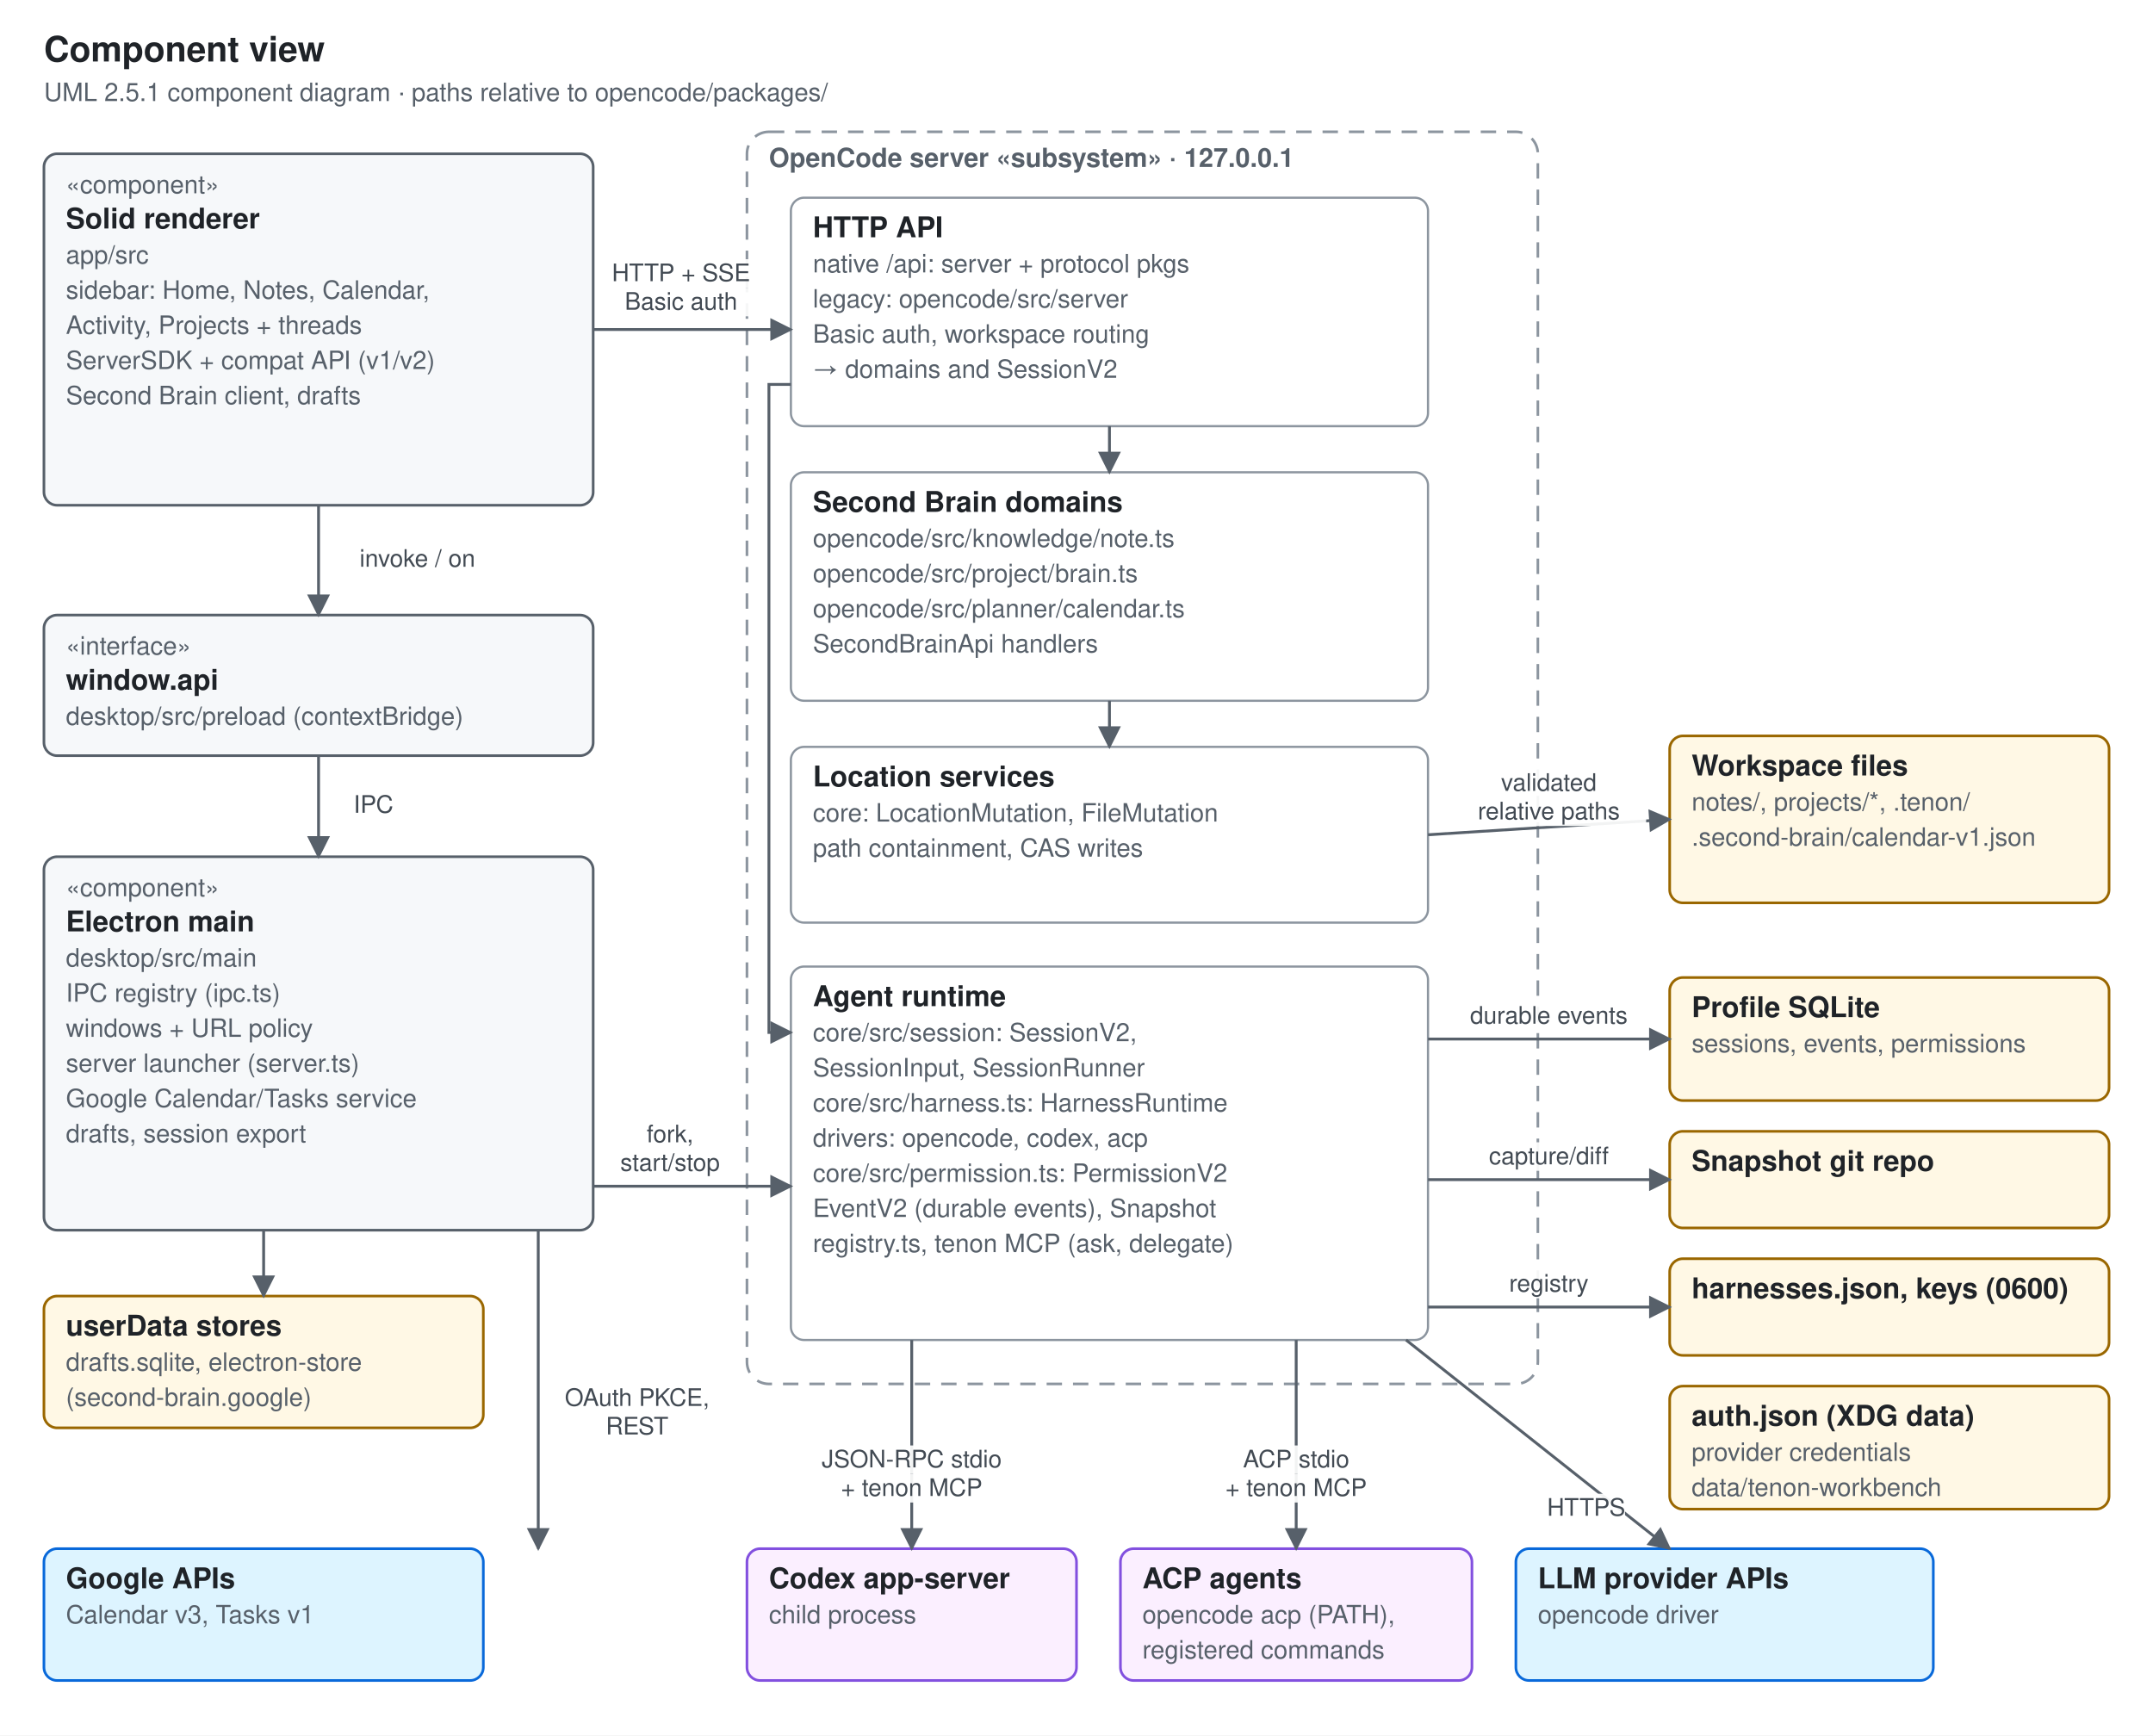
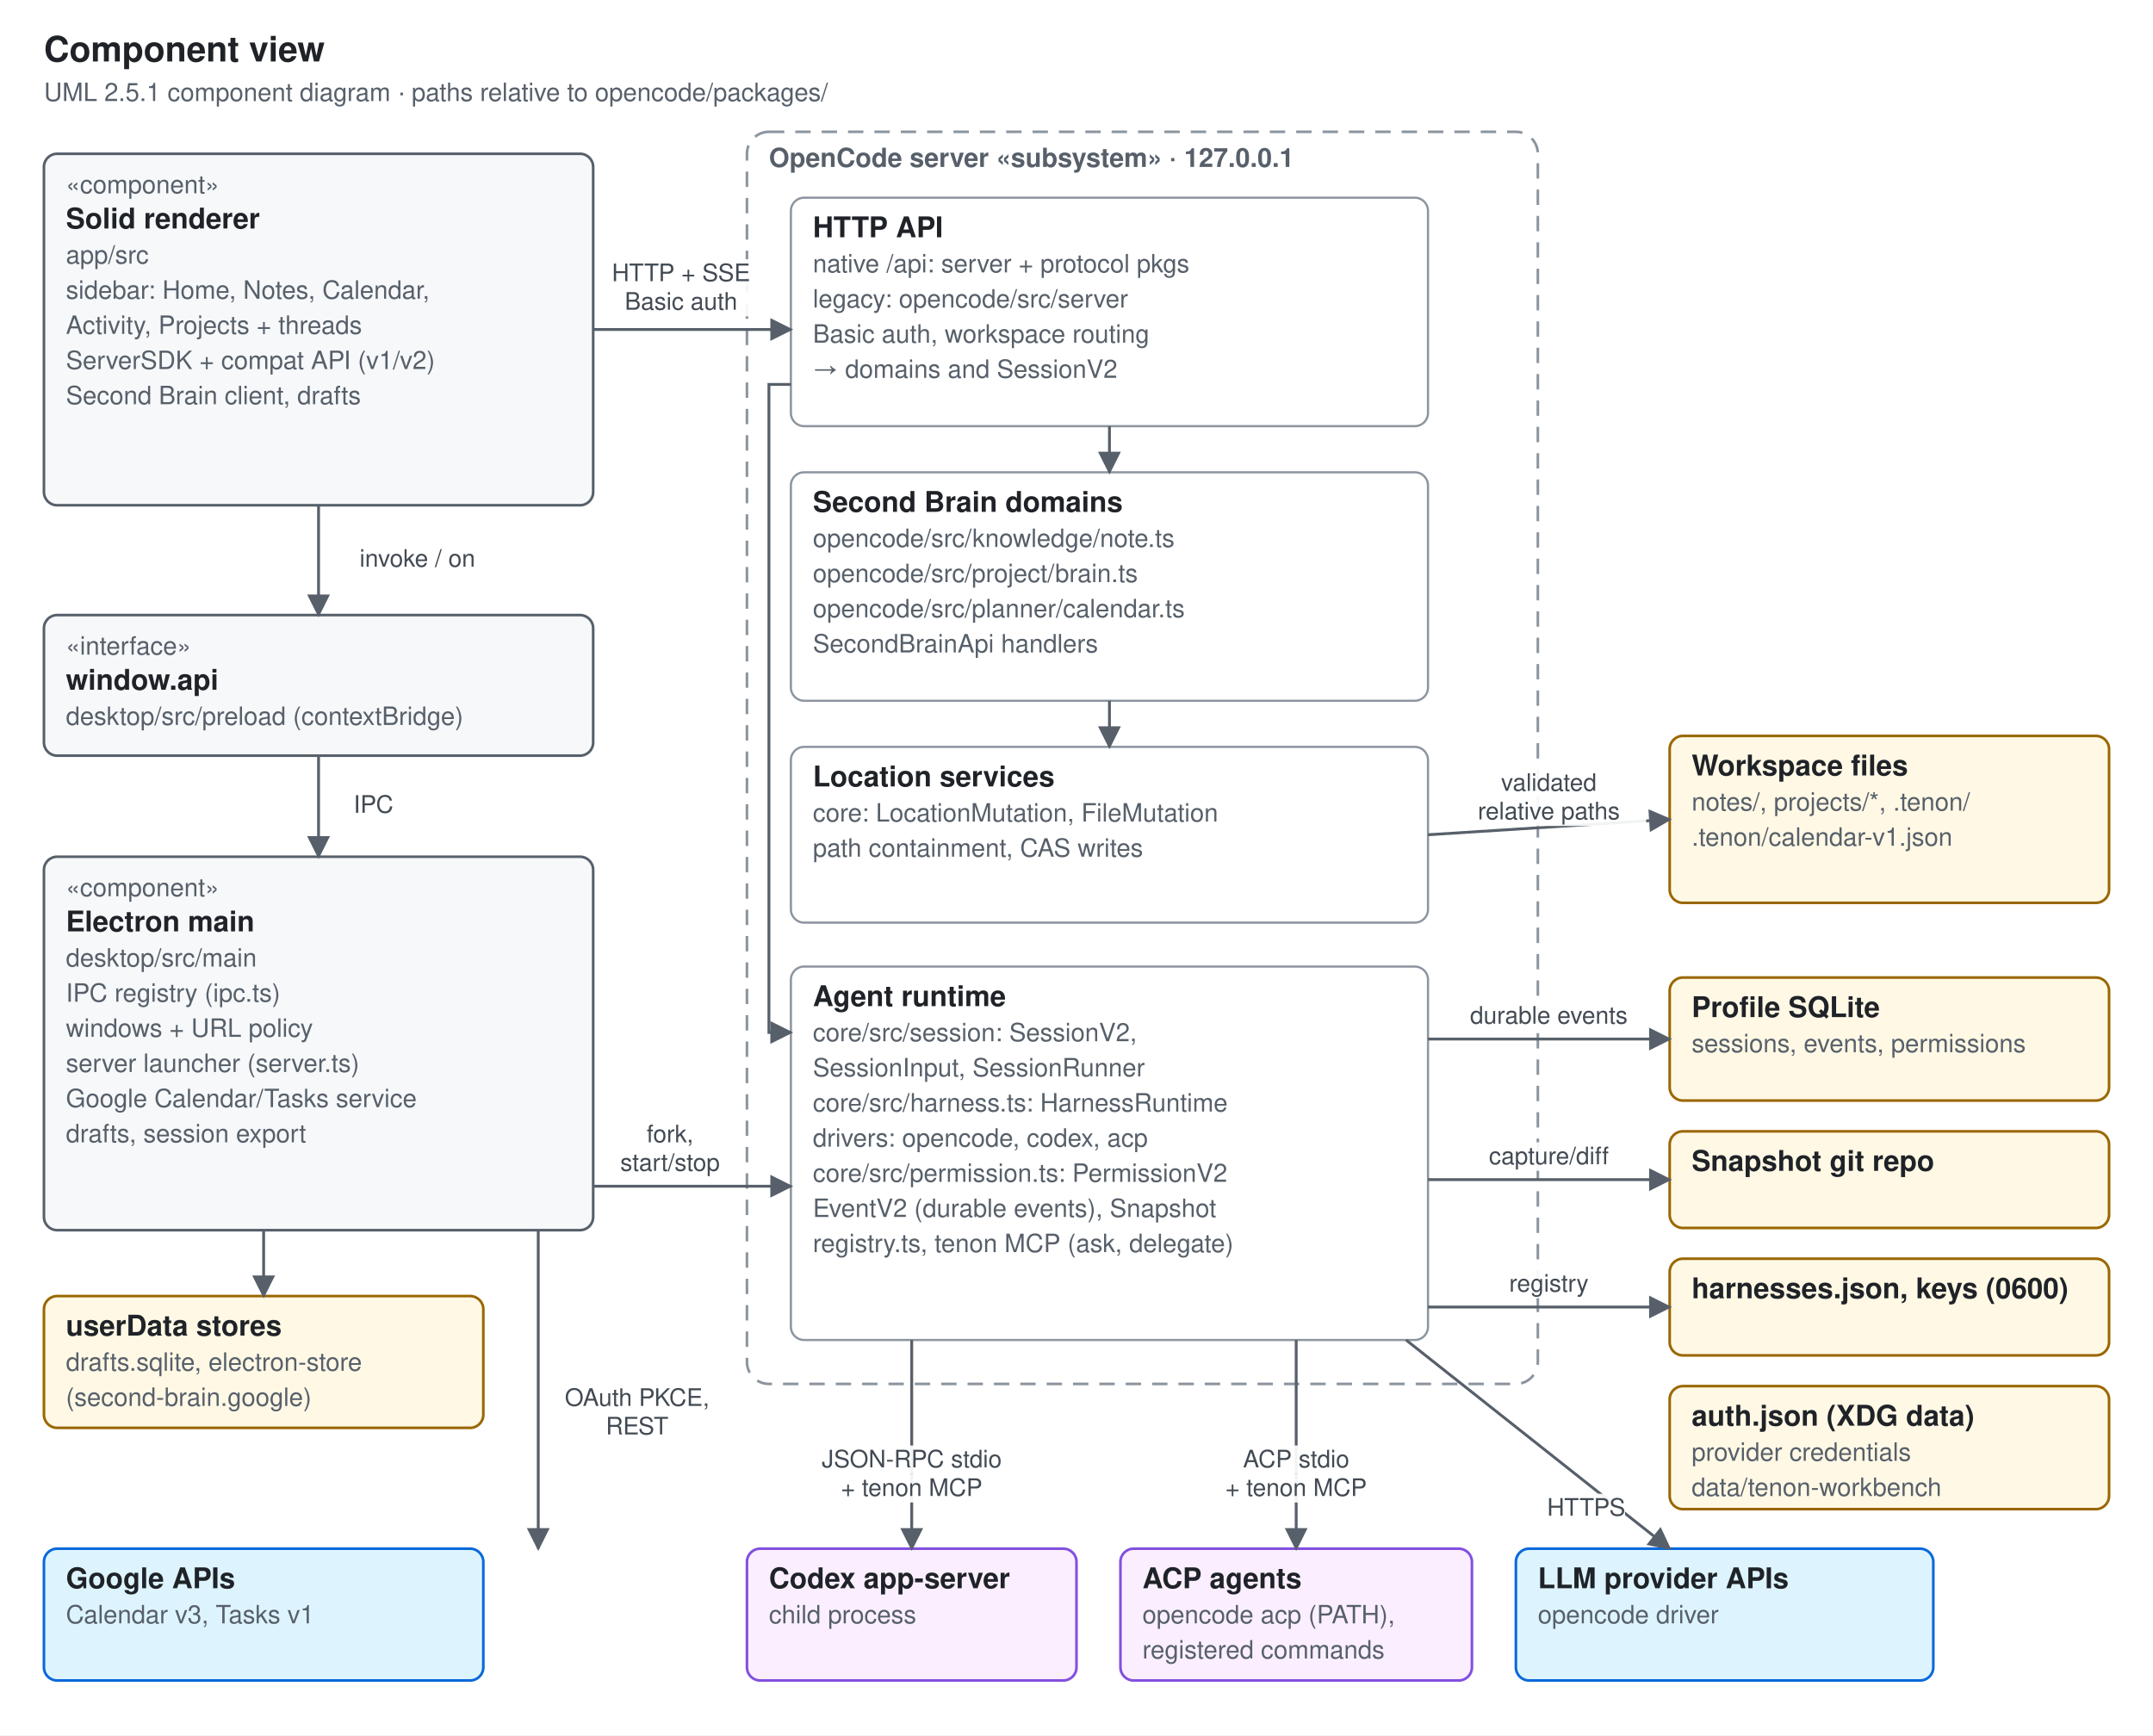
<svg xmlns="http://www.w3.org/2000/svg" viewBox="0 0 980 790" width="980" height="790" role="img" aria-labelledby="title desc">
  <style>
  .bg{fill:#ffffff}
  text{font-family:ui-sans-serif,system-ui,-apple-system,"Segoe UI",Helvetica,Arial,sans-serif;font-size:13px;fill:#1f2328}
  .t{font-weight:600}
  .s{font-size:11.5px;fill:#57606a}
  .h{font-size:16px;font-weight:600}
  .lbl{font-size:11px;fill:#424a53}
  .lblbg{fill:#ffffff;opacity:.92}
  .box{fill:#f6f8fa;stroke:#57606a;stroke-width:1.2}
  .sub{fill:#ffffff;stroke:#8c959f;stroke-width:1}
  .store{fill:#fff8e5;stroke:#9a6700;stroke-width:1.2}
  .ext{fill:#ddf4ff;stroke:#0969da;stroke-width:1.2}
  .proc{fill:#fbefff;stroke:#8250df;stroke-width:1.2}
  .zone{fill:none;stroke:#8c959f;stroke-width:1.2;stroke-dasharray:7 5}
  .zonet{font-size:12px;font-weight:600;fill:#57606a}
  .gapz{fill:#fff1f0;stroke:#cf222e;stroke-width:1.2}
  .e{fill:none;stroke:#57606a;stroke-width:1.3}
  .d{stroke-dasharray:5 4}
  .r{stroke:#cf222e}
  .sens{stroke:#bc4c00;stroke-width:2}
  .ah{fill:#57606a}
  .ahr{fill:#cf222e}
  .ahs{fill:#bc4c00}
  .life{stroke:#8c959f;stroke-width:1;stroke-dasharray:4 4}
  .act{fill:#eaeef2;stroke:#57606a;stroke-width:1}
  .frag{fill:none;stroke:#8c959f;stroke-width:1}
  .fragt{fill:#eaeef2;stroke:#8c959f;stroke-width:1}
  .dot{fill:#1f2328}
  .ring{fill:none;stroke:#1f2328;stroke-width:1.5}
  .dia{fill:#ffffff;stroke:#57606a;stroke-width:1.2}
  .bar{fill:#1f2328}
  @media (prefers-color-scheme: dark){
    .bg{fill:#0d1117}
    text{fill:#e6edf3}
    .s{fill:#9198a1} .lbl{fill:#c9d1d9} .lblbg{fill:#0d1117}
    .box{fill:#161b22;stroke:#8b949e} .sub{fill:#0d1117;stroke:#6e7681}
    .store{fill:#2b2111;stroke:#d29922} .ext{fill:#0c2d4a;stroke:#4493f8}
    .proc{fill:#271a3d;stroke:#ab7df8}
    .zone{stroke:#6e7681} .zonet{fill:#9198a1}
    .gapz{fill:#3a1517;stroke:#f85149}
    .e{stroke:#9198a1} .r{stroke:#f85149} .sens{stroke:#f0883e}
    .ah{fill:#9198a1} .ahr{fill:#f85149} .ahs{fill:#f0883e}
    .life{stroke:#6e7681} .act{fill:#21262d;stroke:#8b949e}
    .frag{stroke:#6e7681} .fragt{fill:#21262d;stroke:#6e7681}
    .dot{fill:#e6edf3} .ring{stroke:#e6edf3} .dia{fill:#0d1117;stroke:#8b949e} .bar{fill:#e6edf3}
  }
</style>
  <defs>
    <marker id="a" viewBox="0 0 10 10" refX="9" refY="5" markerWidth="8" markerHeight="8" orient="auto-start-reverse">
      <path class="ah" d="M0,0 L10,5 L0,10 z" />
    </marker>
    <marker id="ar" viewBox="0 0 10 10" refX="9" refY="5" markerWidth="8" markerHeight="8" orient="auto-start-reverse">
      <path class="ahr" d="M0,0 L10,5 L0,10 z" />
    </marker>
    <marker id="as" viewBox="0 0 10 10" refX="9" refY="5" markerWidth="8" markerHeight="8" orient="auto-start-reverse">
      <path class="ahs" d="M0,0 L10,5 L0,10 z" />
    </marker>
    <marker id="o" viewBox="0 0 10 10" refX="9" refY="5" markerWidth="9" markerHeight="9" orient="auto-start-reverse">
      <path class="e" d="M0,0 L10,5 L0,10" />
    </marker>
    <marker id="dm" viewBox="0 0 12 12" refX="1" refY="6" markerWidth="11" markerHeight="11" orient="auto-start-reverse">
      <path class="bar" d="M1,6 L6,1 L11,6 L6,11 z" />
    </marker>
  </defs>
  <rect class="bg" x="0" y="0" width="980" height="790" />
  <text x="20" y="28" text-anchor="start" class="h">Component view</text>
  <text x="20" y="46" text-anchor="start" class="s">UML 2.5.1 component diagram · paths relative to opencode/packages/</text>
  <rect class="box" x="20" y="70" width="250" height="160" rx="6" />
  <text x="30" y="88" text-anchor="start" class="s">«component»</text>
  <text x="30" y="104" text-anchor="start" class="t">Solid renderer</text>
  <text x="30" y="120" text-anchor="start" class="s">app/src</text>
  <text x="30" y="136" text-anchor="start" class="s">sidebar: Home, Notes, Calendar,</text>
  <text x="30" y="152" text-anchor="start" class="s">Activity, Projects + threads</text>
  <text x="30" y="168" text-anchor="start" class="s">ServerSDK + compat API (v1/v2)</text>
  <text x="30" y="184" text-anchor="start" class="s">Second Brain client, drafts</text>
  <rect class="box" x="20" y="280" width="250" height="64" rx="6" />
  <text x="30" y="298" text-anchor="start" class="s">«interface»</text>
  <text x="30" y="314" text-anchor="start" class="t">window.api</text>
  <text x="30" y="330" text-anchor="start" class="s">desktop/src/preload (contextBridge)</text>
  <rect class="box" x="20" y="390" width="250" height="170" rx="6" />
  <text x="30" y="408" text-anchor="start" class="s">«component»</text>
  <text x="30" y="424" text-anchor="start" class="t">Electron main</text>
  <text x="30" y="440" text-anchor="start" class="s">desktop/src/main</text>
  <text x="30" y="456" text-anchor="start" class="s">IPC registry (ipc.ts)</text>
  <text x="30" y="472" text-anchor="start" class="s">windows + URL policy</text>
  <text x="30" y="488" text-anchor="start" class="s">server launcher (server.ts)</text>
  <text x="30" y="504" text-anchor="start" class="s">Google Calendar/Tasks service</text>
  <text x="30" y="520" text-anchor="start" class="s">drafts, session export</text>
  <rect class="store" x="20" y="590" width="200" height="60" rx="6" />
  <text x="30" y="608" text-anchor="start" class="t">userData stores</text>
  <text x="30" y="624" text-anchor="start" class="s">drafts.sqlite, electron-store</text>
  <text x="30" y="640" text-anchor="start" class="s">(second-brain.google)</text>
  <rect class="zone" x="340" y="60" width="360" height="570" rx="10" />
  <text x="350" y="76" text-anchor="start" class="zonet">OpenCode server «subsystem» · 127.0.0.1</text>
  <rect class="sub" x="360" y="90" width="290" height="104" rx="6" />
  <text x="370" y="108" text-anchor="start" class="t">HTTP API</text>
  <text x="370" y="124" text-anchor="start" class="s">native /api: server + protocol pkgs</text>
  <text x="370" y="140" text-anchor="start" class="s">legacy: opencode/src/server</text>
  <text x="370" y="156" text-anchor="start" class="s">Basic auth, workspace routing</text>
  <text x="370" y="172" text-anchor="start" class="s">→ domains and SessionV2</text>
  <rect class="sub" x="360" y="215" width="290" height="104" rx="6" />
  <text x="370" y="233" text-anchor="start" class="t">Second Brain domains</text>
  <text x="370" y="249" text-anchor="start" class="s">opencode/src/knowledge/note.ts</text>
  <text x="370" y="265" text-anchor="start" class="s">opencode/src/project/brain.ts</text>
  <text x="370" y="281" text-anchor="start" class="s">opencode/src/planner/calendar.ts</text>
  <text x="370" y="297" text-anchor="start" class="s">SecondBrainApi handlers</text>
  <rect class="sub" x="360" y="340" width="290" height="80" rx="6" />
  <text x="370" y="358" text-anchor="start" class="t">Location services</text>
  <text x="370" y="374" text-anchor="start" class="s">core: LocationMutation, FileMutation</text>
  <text x="370" y="390" text-anchor="start" class="s">path containment, CAS writes</text>
  <rect class="sub" x="360" y="440" width="290" height="170" rx="6" />
  <text x="370" y="458" text-anchor="start" class="t">Agent runtime</text>
  <text x="370" y="474" text-anchor="start" class="s">core/src/session: SessionV2,</text>
  <text x="370" y="490" text-anchor="start" class="s">SessionInput, SessionRunner</text>
  <text x="370" y="506" text-anchor="start" class="s">core/src/harness.ts: HarnessRuntime</text>
  <text x="370" y="522" text-anchor="start" class="s">drivers: opencode, codex, acp</text>
  <text x="370" y="538" text-anchor="start" class="s">core/src/permission.ts: PermissionV2</text>
  <text x="370" y="554" text-anchor="start" class="s">EventV2 (durable events), Snapshot</text>
  <text x="370" y="570" text-anchor="start" class="s">registry.ts, tenon MCP (ask, delegate)</text>
  <rect class="store" x="760" y="335" width="200" height="76" rx="6" />
  <text x="770" y="353" text-anchor="start" class="t">Workspace files</text>
  <text x="770" y="369" text-anchor="start" class="s">notes/, projects/*, .tenon/</text>
-   <text x="770" y="385" text-anchor="start" class="s">.second-brain/calendar-v1.json</text>
+   <text x="770" y="385" text-anchor="start" class="s">.tenon/calendar-v1.json</text>
  <rect class="store" x="760" y="445" width="200" height="56" rx="6" />
  <text x="770" y="463" text-anchor="start" class="t">Profile SQLite</text>
  <text x="770" y="479" text-anchor="start" class="s">sessions, events, permissions</text>
  <rect class="store" x="760" y="515" width="200" height="44" rx="6" />
  <text x="770" y="533" text-anchor="start" class="t">Snapshot git repo</text>
  <rect class="store" x="760" y="573" width="200" height="44" rx="6" />
  <text x="770" y="591" text-anchor="start" class="t">harnesses.json, keys (0600)</text>
  <rect class="store" x="760" y="631" width="200" height="56" rx="6" />
  <text x="770" y="649" text-anchor="start" class="t">auth.json (XDG data)</text>
  <text x="770" y="665" text-anchor="start" class="s">provider credentials</text>
  <text x="770" y="681" text-anchor="start" class="s">data/tenon-workbench</text>
  <rect class="ext" x="20" y="705" width="200" height="60" rx="6" />
  <text x="30" y="723" text-anchor="start" class="t">Google APIs</text>
  <text x="30" y="739" text-anchor="start" class="s">Calendar v3, Tasks v1</text>
  <rect class="proc" x="340" y="705" width="150" height="60" rx="6" />
  <text x="350" y="723" text-anchor="start" class="t">Codex app-server</text>
  <text x="350" y="739" text-anchor="start" class="s">child process</text>
  <rect class="proc" x="510" y="705" width="160" height="60" rx="6" />
  <text x="520" y="723" text-anchor="start" class="t">ACP agents</text>
  <text x="520" y="739" text-anchor="start" class="s">opencode acp (PATH),</text>
  <text x="520" y="755" text-anchor="start" class="s">registered commands</text>
  <rect class="ext" x="690" y="705" width="190" height="60" rx="6" />
  <text x="700" y="723" text-anchor="start" class="t">LLM provider APIs</text>
  <text x="700" y="739" text-anchor="start" class="s">opencode driver</text>
  <path class="e " d="M145,230 L145,280" marker-end="url(#a)" />
  <path class="e " d="M145,344 L145,390" marker-end="url(#a)" />
  <path class="e " d="M120,560 L120,590" marker-end="url(#a)" />
  <path class="e " d="M245,560 L245,705" marker-end="url(#a)" />
  <path class="e " d="M270,150 L360,150" marker-end="url(#a)" />
  <path class="e " d="M270,540 L360,540" marker-end="url(#a)" />
  <path class="e " d="M505,194 L505,215" marker-end="url(#a)" />
  <path class="e " d="M505,319 L505,340" marker-end="url(#a)" />
  <path class="e " d="M360,175 L350,175 L350,470 L360,470" marker-end="url(#a)" />
  <path class="e " d="M650,380 L760,373" marker-end="url(#a)" />
  <path class="e " d="M650,473 L760,473" marker-end="url(#a)" />
  <path class="e " d="M650,537 L760,537" marker-end="url(#a)" />
  <path class="e " d="M650,595 L760,595" marker-end="url(#a)" />
  <path class="e " d="M415,610 L415,705" marker-end="url(#a)" />
  <path class="e " d="M590,610 L590,705" marker-end="url(#a)" />
  <path class="e " d="M640,610 L760,705" marker-end="url(#a)" />
  <rect class="lblbg" x="154.6" y="248.0" width="70.9" height="13" rx="2" />
  <text class="lbl" x="190" y="258" text-anchor="middle">invoke / on</text>
  <rect class="lblbg" x="158.2" y="360.0" width="23.7" height="13" rx="2" />
  <text class="lbl" x="170" y="370" text-anchor="middle">IPC</text>
  <rect class="lblbg" x="254.6" y="630.0" width="70.9" height="13" rx="2" />
  <text class="lbl" x="290" y="640" text-anchor="middle">OAuth PKCE,</text>
  <rect class="lblbg" x="275.2" y="643.0" width="29.6" height="13" rx="2" />
  <text class="lbl" x="290" y="653" text-anchor="middle">REST</text>
  <rect class="lblbg" x="277.5" y="118.0" width="65.0" height="13" rx="2" />
  <text class="lbl" x="310" y="128" text-anchor="middle">HTTP + SSE</text>
  <rect class="lblbg" x="277.5" y="131.0" width="65.0" height="13" rx="2" />
  <text class="lbl" x="310" y="141" text-anchor="middle">Basic auth</text>
  <rect class="lblbg" x="287.2" y="510.0" width="35.5" height="13" rx="2" />
  <text class="lbl" x="305" y="520" text-anchor="middle">fork,</text>
  <rect class="lblbg" x="272.5" y="523.0" width="65.0" height="13" rx="2" />
  <text class="lbl" x="305" y="533" text-anchor="middle">start/stop</text>
  <rect class="lblbg" x="675.5" y="350.0" width="59.1" height="13" rx="2" />
  <text class="lbl" x="705" y="360" text-anchor="middle">validated</text>
  <rect class="lblbg" x="660.7" y="363.0" width="88.6" height="13" rx="2" />
  <text class="lbl" x="705" y="373" text-anchor="middle">relative paths</text>
  <rect class="lblbg" x="660.7" y="456.0" width="88.6" height="13" rx="2" />
  <text class="lbl" x="705" y="466" text-anchor="middle">durable events</text>
  <rect class="lblbg" x="666.6" y="520.0" width="76.8" height="13" rx="2" />
  <text class="lbl" x="705" y="530" text-anchor="middle">capture/diff</text>
  <rect class="lblbg" x="678.4" y="578.0" width="53.2" height="13" rx="2" />
  <text class="lbl" x="705" y="588" text-anchor="middle">registry</text>
  <rect class="lblbg" x="370.7" y="658.0" width="88.6" height="13" rx="2" />
  <text class="lbl" x="415" y="668" text-anchor="middle">JSON-RPC stdio</text>
  <rect class="lblbg" x="379.6" y="671.0" width="70.9" height="13" rx="2" />
  <text class="lbl" x="415" y="681" text-anchor="middle">+ tenon MCP</text>
  <rect class="lblbg" x="560.5" y="658.0" width="59.1" height="13" rx="2" />
  <text class="lbl" x="590" y="668" text-anchor="middle">ACP stdio</text>
  <rect class="lblbg" x="554.5" y="671.0" width="70.9" height="13" rx="2" />
  <text class="lbl" x="590" y="681" text-anchor="middle">+ tenon MCP</text>
  <rect class="lblbg" x="704.2" y="680.0" width="35.5" height="13" rx="2" />
  <text class="lbl" x="722" y="690" text-anchor="middle">HTTPS</text>
</svg>
